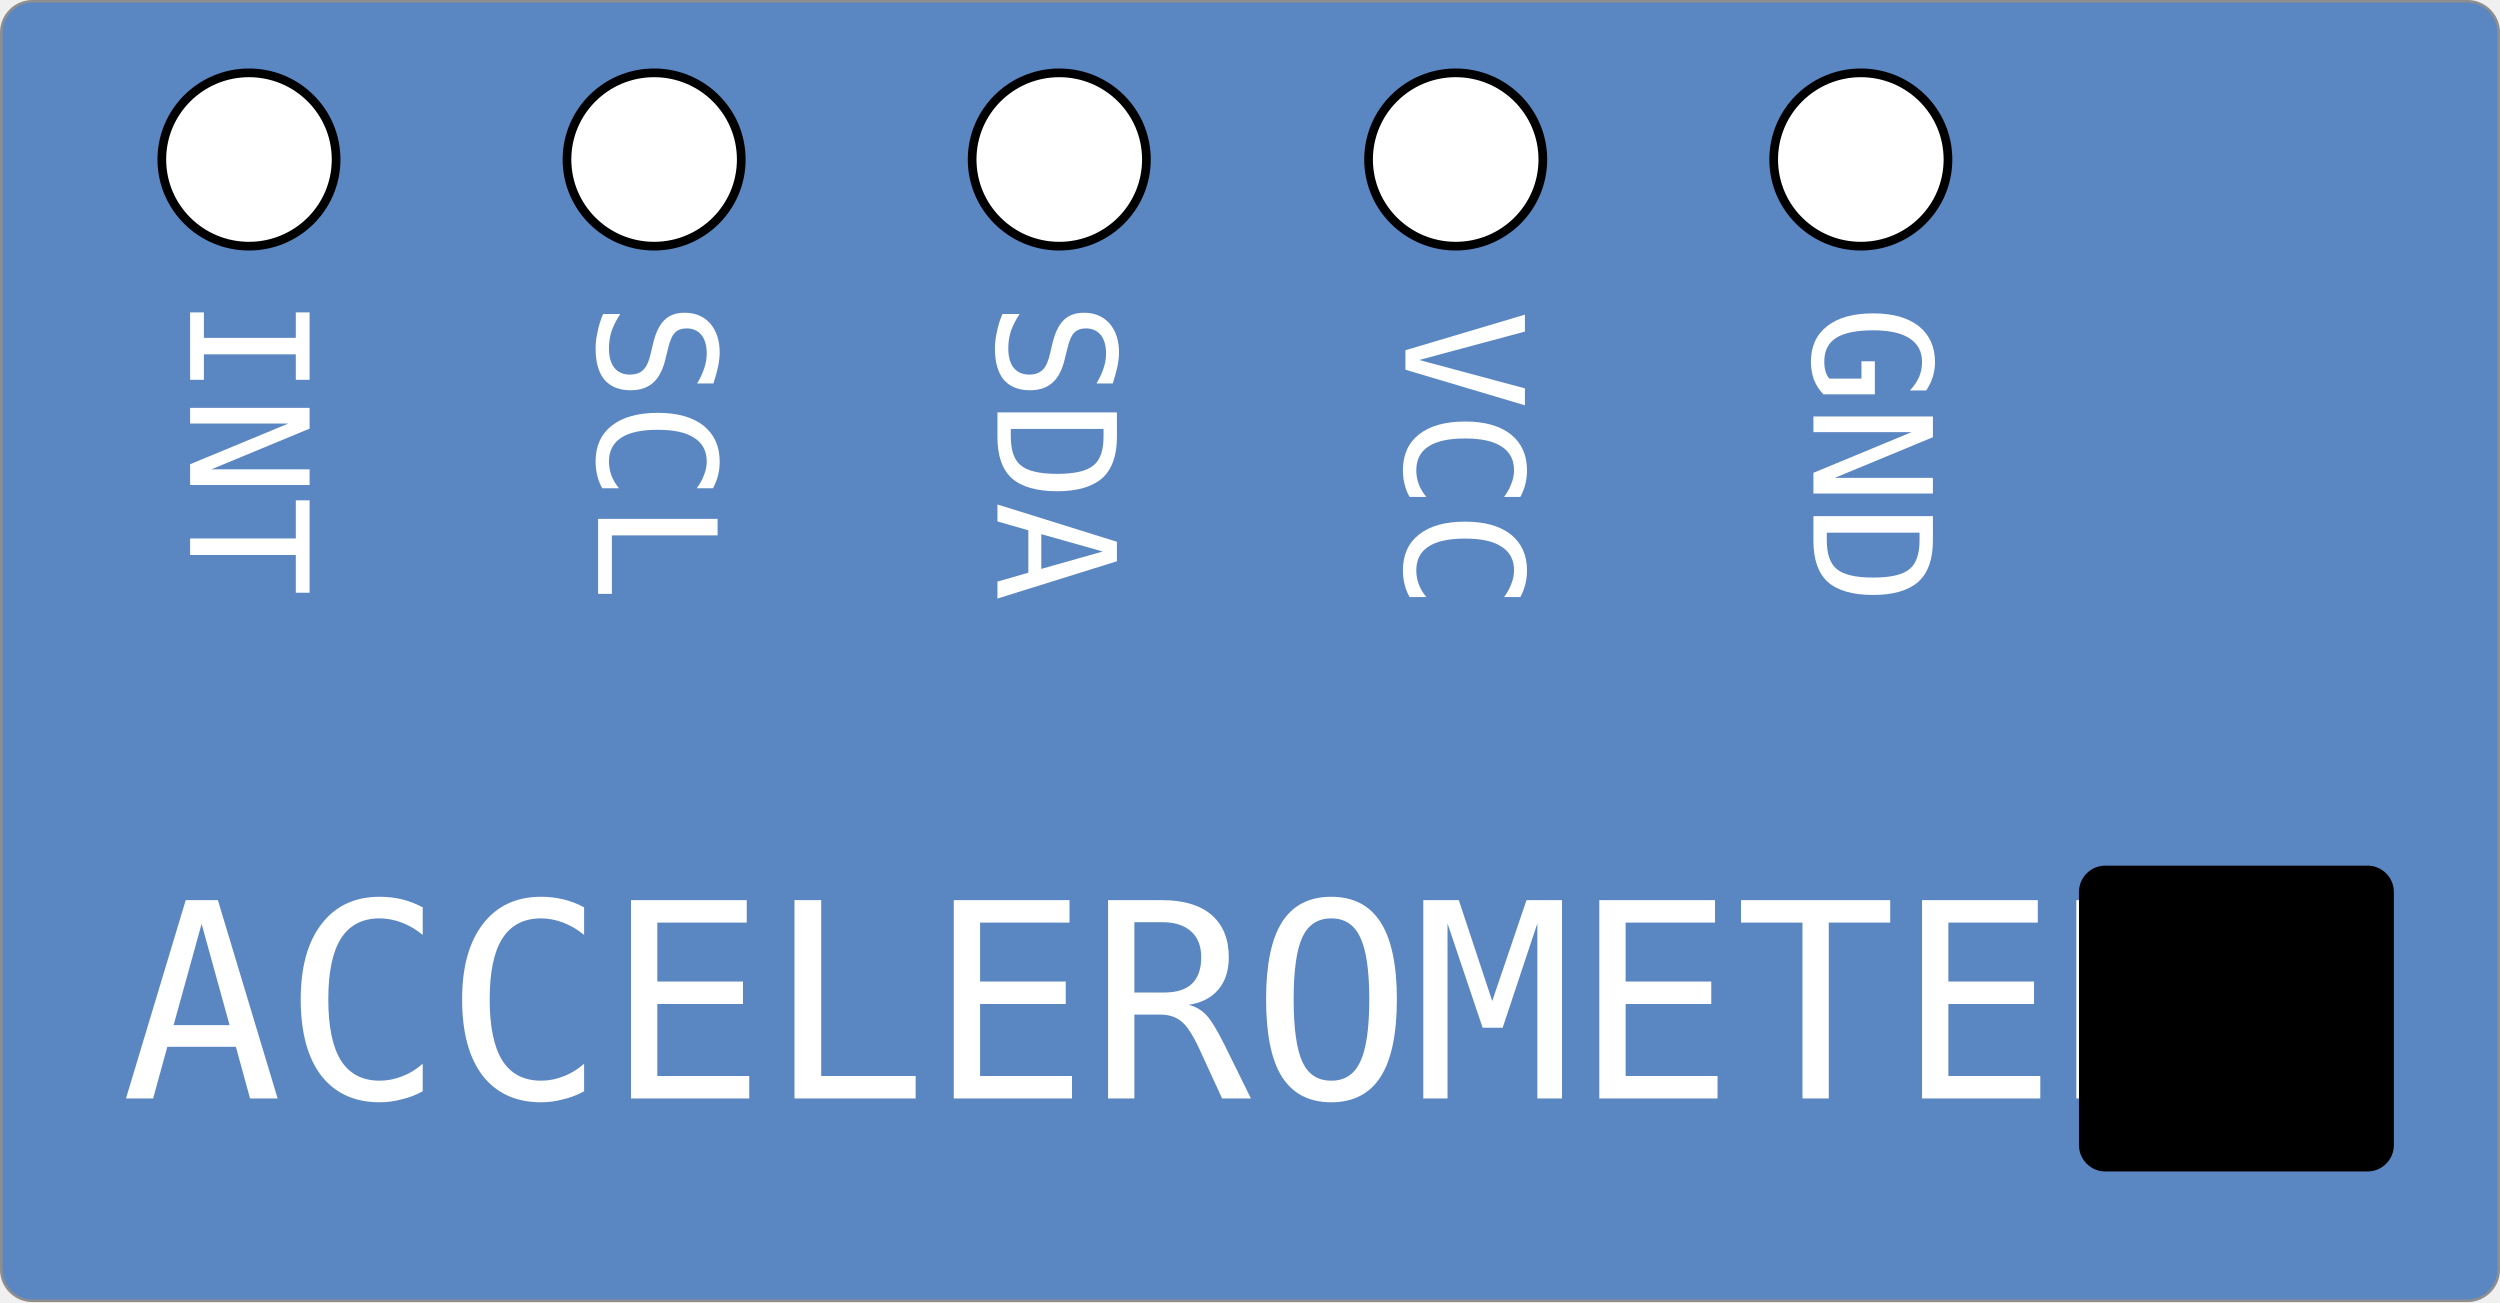
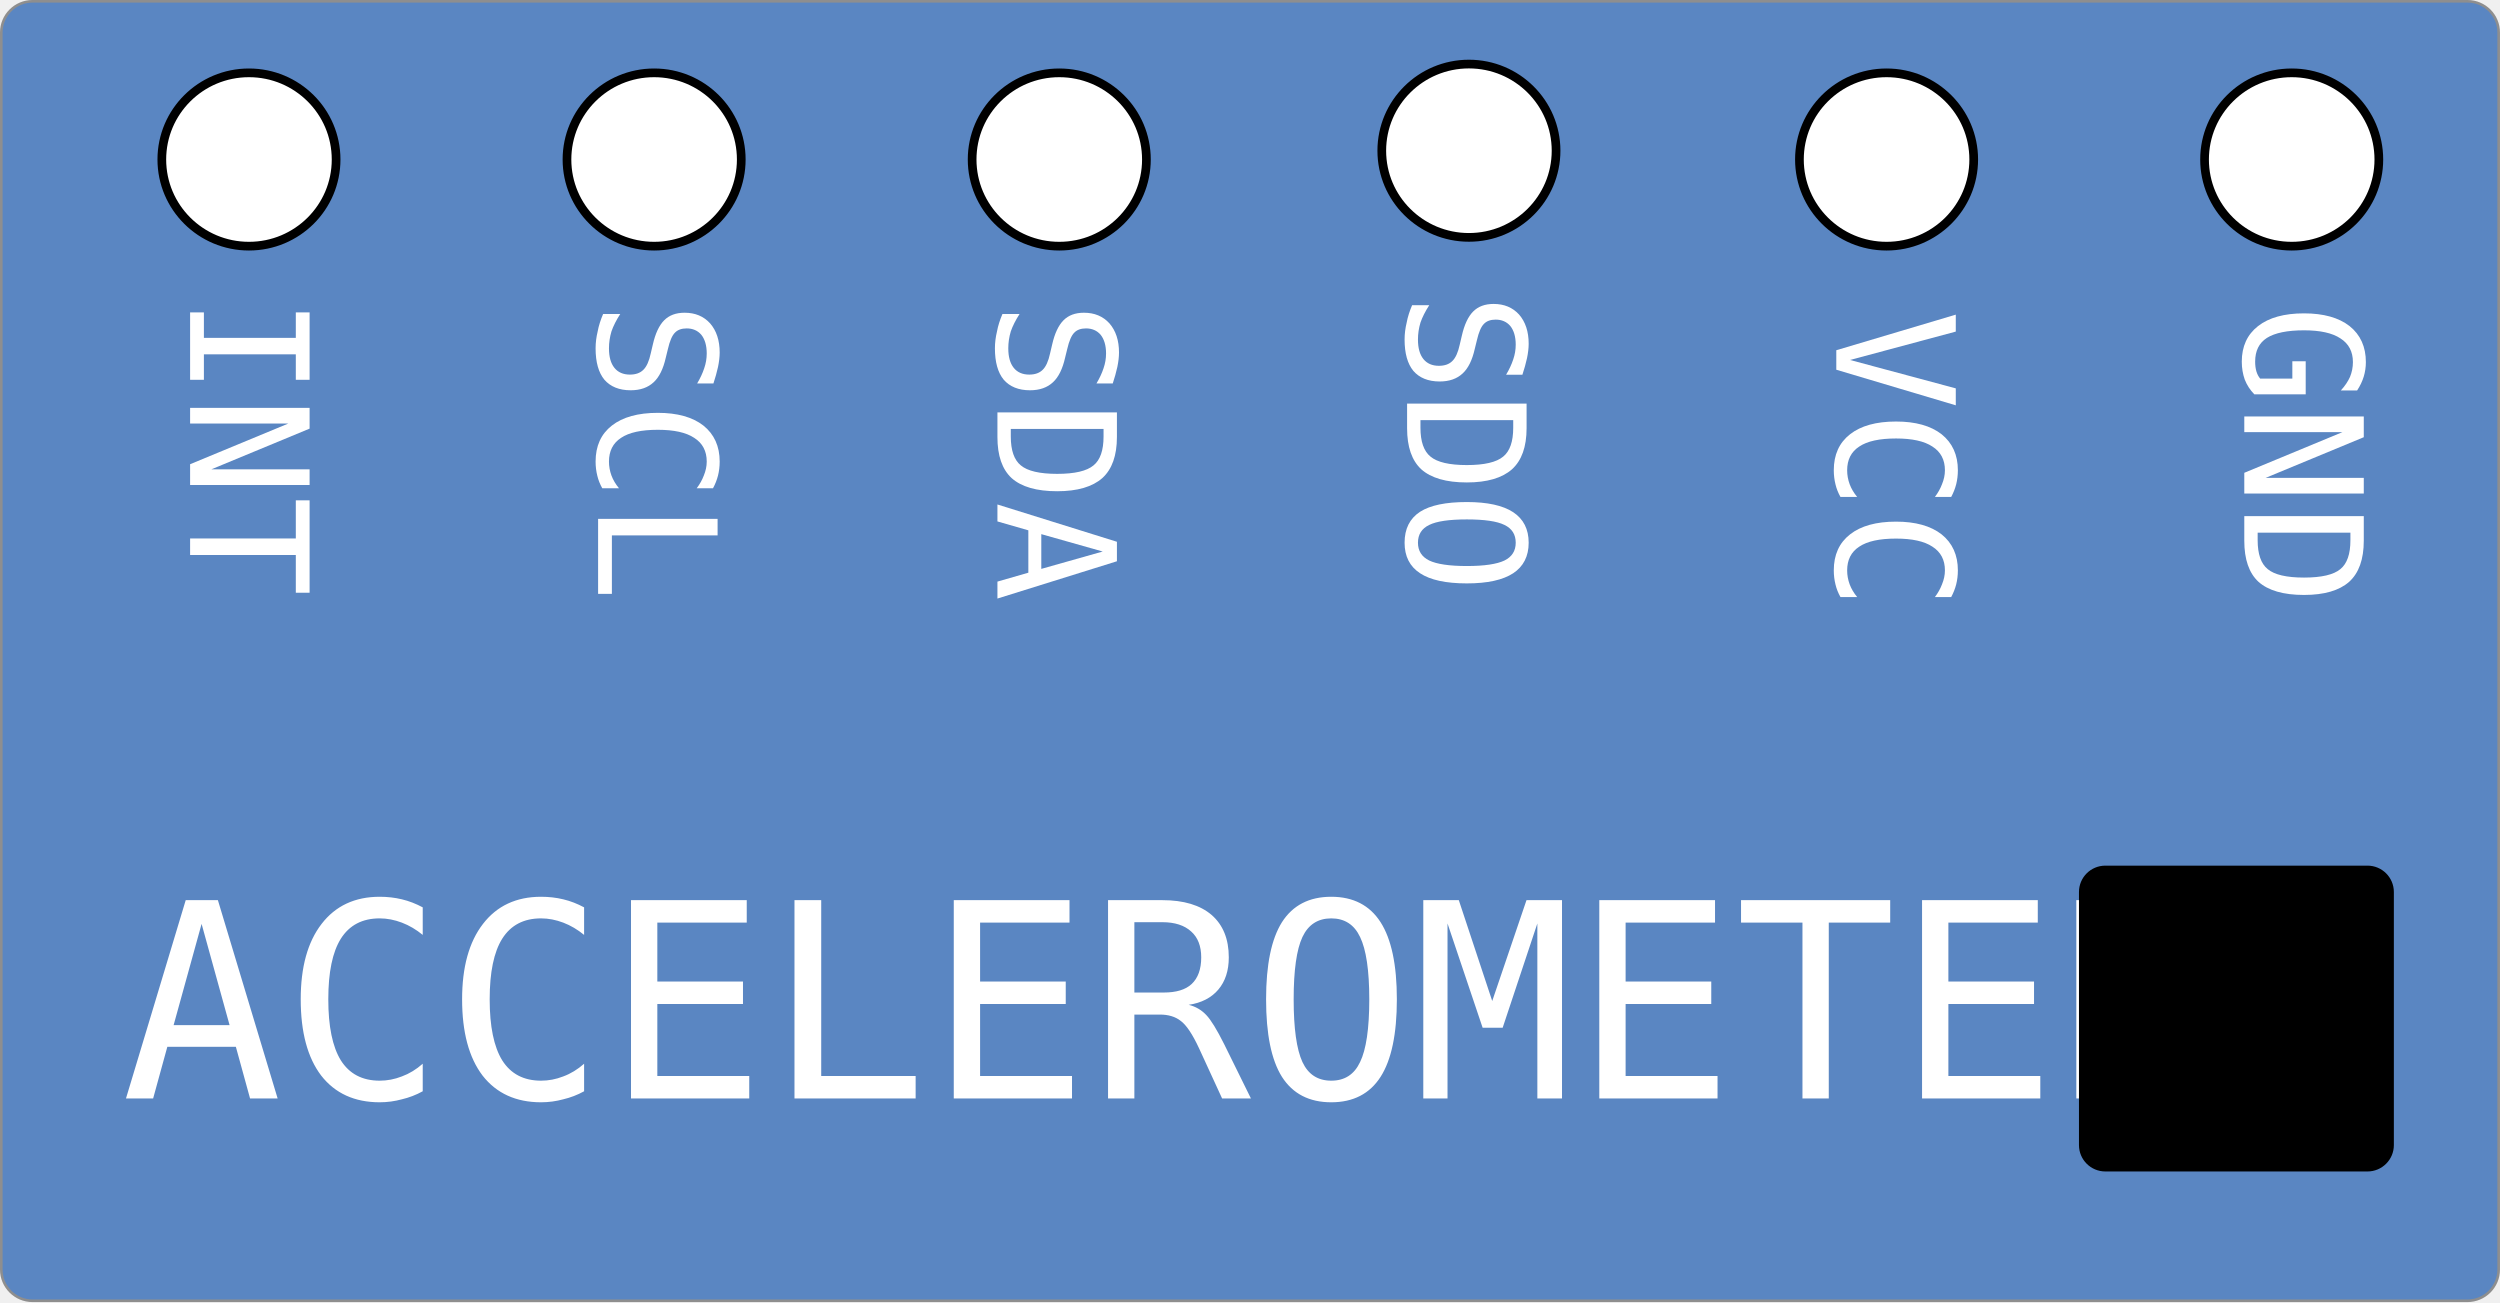
<svg xmlns="http://www.w3.org/2000/svg" width="92.835" height="48.352" y="0" x="0" viewBox="0 0 92.835 48.352" id="svg4493" version="1.1">
  <defs id="defs4512" />
  <rect rx="1.16" y="0.048" height="48.255" width="92.738" id="rect5038" x="0.048" style="fill:#5a86c2;stroke:#8e8e8e;stroke-width:0.097" />
  <text id="text5094" y="40.504" x="4.525" style="font-weight:400;font-size:13.532px;line-height:1.25;font-family:consolas;-inkscape-font-specification:consolas;letter-spacing:0;word-spacing:0;fill:#ffffff;stroke-width:0.376" font-weight="400" font-size="14.4" letter-spacing="0" word-spacing="0" transform="scale(0.9929699,1.00708)">
    <tspan y="40.504" x="4.525" id="tspan5092" style="font-size:10.024px;stroke-width:0.376">ACCELEROMETER</tspan>
  </text>
  <rect rx="0.785" y="32.339" x="77.395" height="10.968" width="11.304" id="rect5096" style="stroke:#000000;stroke-width:0.389" />
  <ellipse style="fill:#ffffff;stroke:#000000;stroke-width:0.323" cy="-5.923" cx="-9.245" id="ACCELEROMETER_INT" transform="scale(-1)" rx="3.236" ry="3.218" />
  <text transform="matrix(0,1.007083,-0.9929665,0,0,0)" id="text5100-8-5" y="-7.109" x="10.925" style="font-weight:400;font-size:6.132px;line-height:1.25;font-family:consolas;-inkscape-font-specification:consolas;letter-spacing:0;word-spacing:0;fill:#ffffff;stroke-width:0.323" font-weight="400" font-size="1.9" letter-spacing="0" word-spacing="0">
    <tspan y="-7.109" x="10.925" id="tspan5098-2-4" style="stroke-width:0.323">INT</tspan>
  </text>
  <ellipse style="fill:#ffffff;stroke:#000000;stroke-width:0.323" cy="-5.923" cx="-39.335" id="SDA" transform="scale(-1)" rx="3.236" ry="3.218" />
  <text transform="matrix(0,1.007083,-0.9929665,0,0,0)" id="text5100-8-5-4" y="-37.301" x="11.108" style="font-weight:400;font-size:6.132px;line-height:1.25;font-family:consolas;-inkscape-font-specification:consolas;letter-spacing:0;word-spacing:0;fill:#ffffff;stroke-width:0.323" font-weight="400" font-size="1.9" letter-spacing="0" word-spacing="0">
    <tspan id="tspan5156" y="-37.301" x="11.108" style="stroke-width:0.323">SDA</tspan>
  </text>
-   <ellipse style="fill:#ffffff;stroke:#000000;stroke-width:0.323" cy="-5.923" cx="-54.056" id="VCC" transform="scale(-1)" rx="3.236" ry="3.218" />
-   <text transform="matrix(0,1.007083,-0.9929665,0,0,0)" id="text5100-8-5-4-9" y="-52.559" x="11.428" style="font-weight:400;font-size:6.132px;line-height:1.25;font-family:consolas;-inkscape-font-specification:consolas;letter-spacing:0;word-spacing:0;fill:#ffffff;stroke-width:0.323" font-weight="400" font-size="1.9" letter-spacing="0" word-spacing="0">
-     <tspan id="tspan5156-5" y="-52.559" x="11.428" style="stroke-width:0.323">VCC</tspan>
+   <ellipse style="fill:#ffffff;stroke:#000000;stroke-width:0.323" cy="-5.923" cx="-70.056" id="VCC" transform="scale(-1)" rx="3.236" ry="3.218" />
+   <text transform="matrix(0,1.007083,-0.9929665,0,0,0)" id="text5100-8-5-4-9" y="-68.672" x="11.428" style="font-weight:400;font-size:6.132px;line-height:1.25;font-family:consolas;-inkscape-font-specification:consolas;letter-spacing:0;word-spacing:0;fill:#ffffff;stroke-width:0.323" font-weight="400" font-size="1.9" letter-spacing="0" word-spacing="0">
+     <tspan id="tspan5156-5" y="-68.672" x="11.428" style="stroke-width:0.323">VCC</tspan>
  </text>
-   <ellipse style="fill:#ffffff;stroke:#000000;stroke-width:0.323" cy="-5.923" cx="-69.1" id="GND" transform="scale(-1)" rx="3.236" ry="3.218" />
-   <text transform="matrix(0,1.007083,-0.9929665,0,0,0)" id="text5100-8-5-4-9-3" y="-67.816" x="11.243" style="font-weight:400;font-size:6.132px;line-height:1.25;font-family:consolas;-inkscape-font-specification:consolas;letter-spacing:0;word-spacing:0;fill:#ffffff;stroke-width:0.323" font-weight="400" font-size="1.9" letter-spacing="0" word-spacing="0">
-     <tspan id="tspan5156-5-7" y="-67.816" x="11.243" style="stroke-width:0.323">GND</tspan>
+   <ellipse style="fill:#ffffff;stroke:#000000;stroke-width:0.323" cy="-5.923" cx="-85.1" id="GND" transform="scale(-1)" rx="3.236" ry="3.218" />
+   <text transform="matrix(0,1.007083,-0.9929665,0,0,0)" id="text5100-8-5-4-9-3" y="-83.929" x="11.243" style="font-weight:400;font-size:6.132px;line-height:1.25;font-family:consolas;-inkscape-font-specification:consolas;letter-spacing:0;word-spacing:0;fill:#ffffff;stroke-width:0.323" font-weight="400" font-size="1.9" letter-spacing="0" word-spacing="0">
+     <tspan id="tspan5156-5-7" y="-83.929" x="11.243" style="stroke-width:0.323">GND</tspan>
  </text>
  <ellipse style="fill:#ffffff;stroke:#000000;stroke-width:0.323" cy="-5.923" cx="-24.29" id="SCL" transform="scale(-1)" rx="3.236" ry="3.218" />
  <text transform="matrix(0,1.007083,-0.9929665,0,0,0)" id="text5100-8-5-47" y="-22.367" x="11.108" style="font-weight:400;font-size:6.132px;line-height:1.25;font-family:consolas;-inkscape-font-specification:consolas;letter-spacing:0;word-spacing:0;fill:#ffffff;stroke-width:0.323" font-weight="400" font-size="1.9" letter-spacing="0" word-spacing="0">
    <tspan y="-22.367" x="11.108" id="tspan5098-2-4-5" style="stroke-width:0.323">SCL</tspan>
  </text>
+   <ellipse style="fill:#ffffff;stroke:#000000;stroke-width:0.323" cy="-5.597" cx="-54.547" id="SDO" transform="scale(-1)" rx="3.236" ry="3.218" />
+   <text transform="matrix(0,1.007083,-0.9929665,0,0,0)" id="text5100-8-5-4-4" y="-52.622" x="10.784" style="font-weight:400;font-size:6.132px;line-height:1.25;font-family:consolas;-inkscape-font-specification:consolas;letter-spacing:0;word-spacing:0;fill:#ffffff;stroke-width:0.323" font-weight="400" font-size="1.9" letter-spacing="0" word-spacing="0">
+     <tspan id="tspan5156-4" y="-52.622" x="10.784" style="stroke-width:0.323">SDO</tspan>
+   </text>
</svg>
